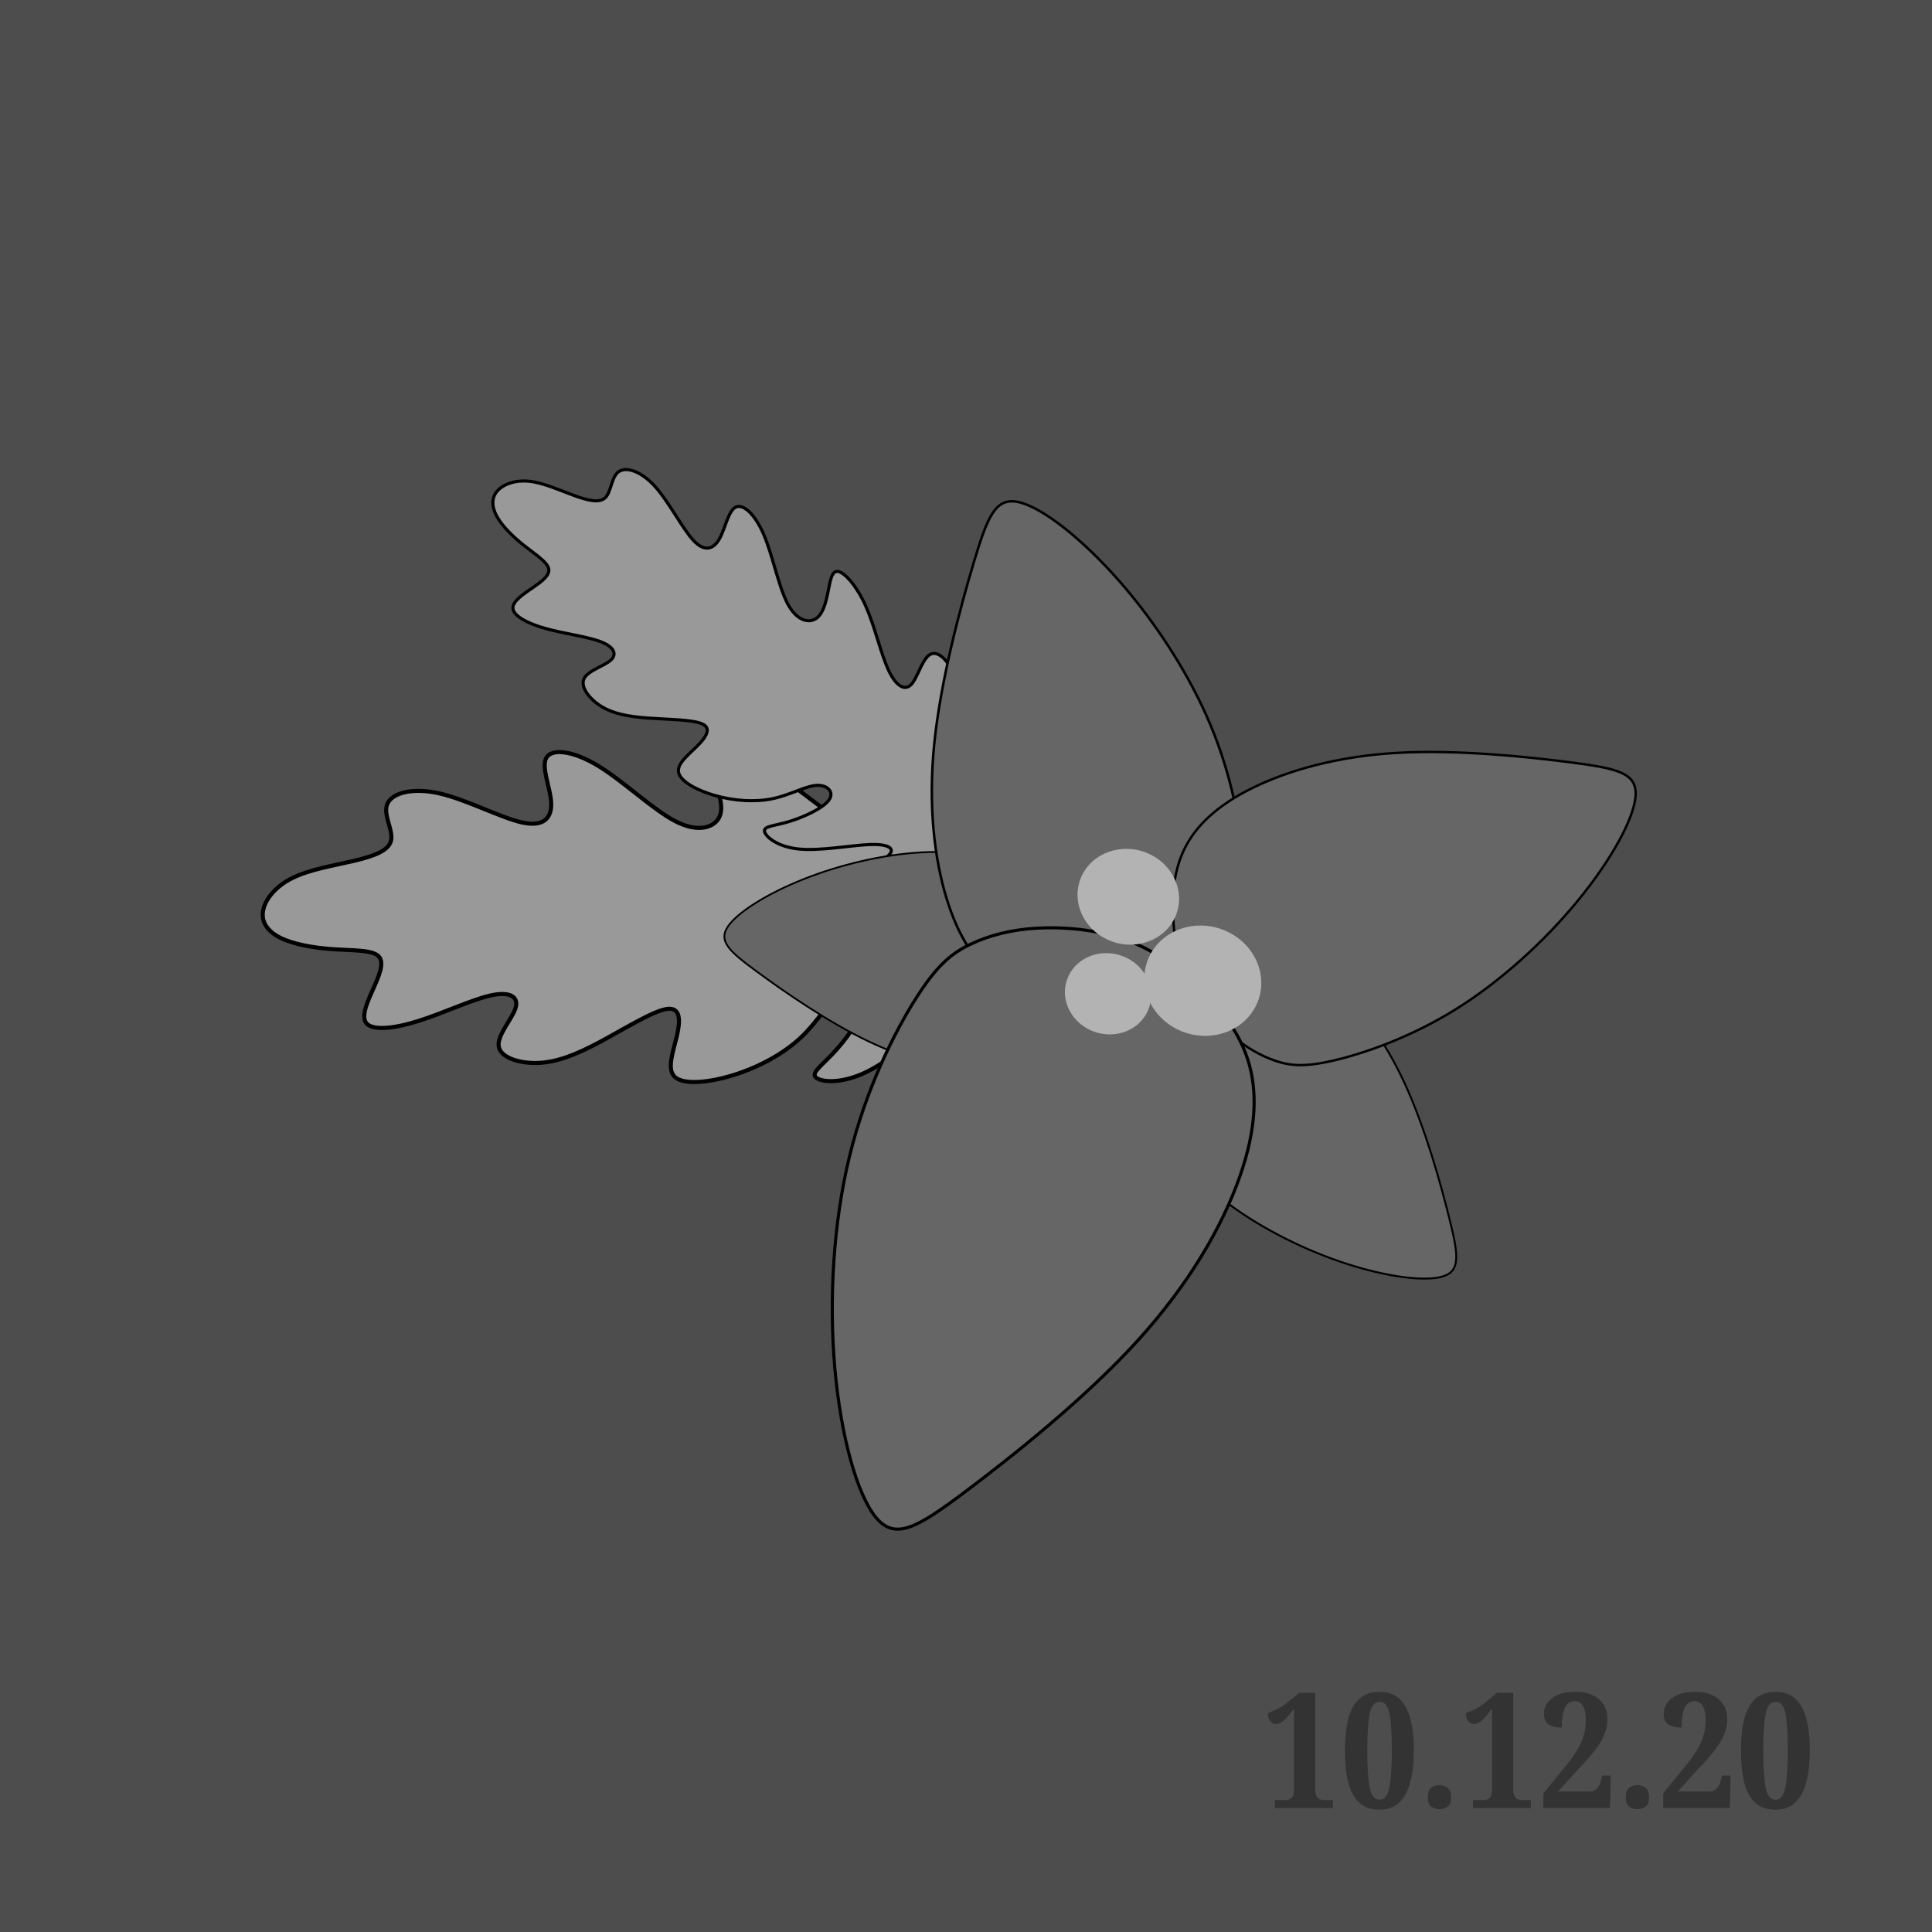
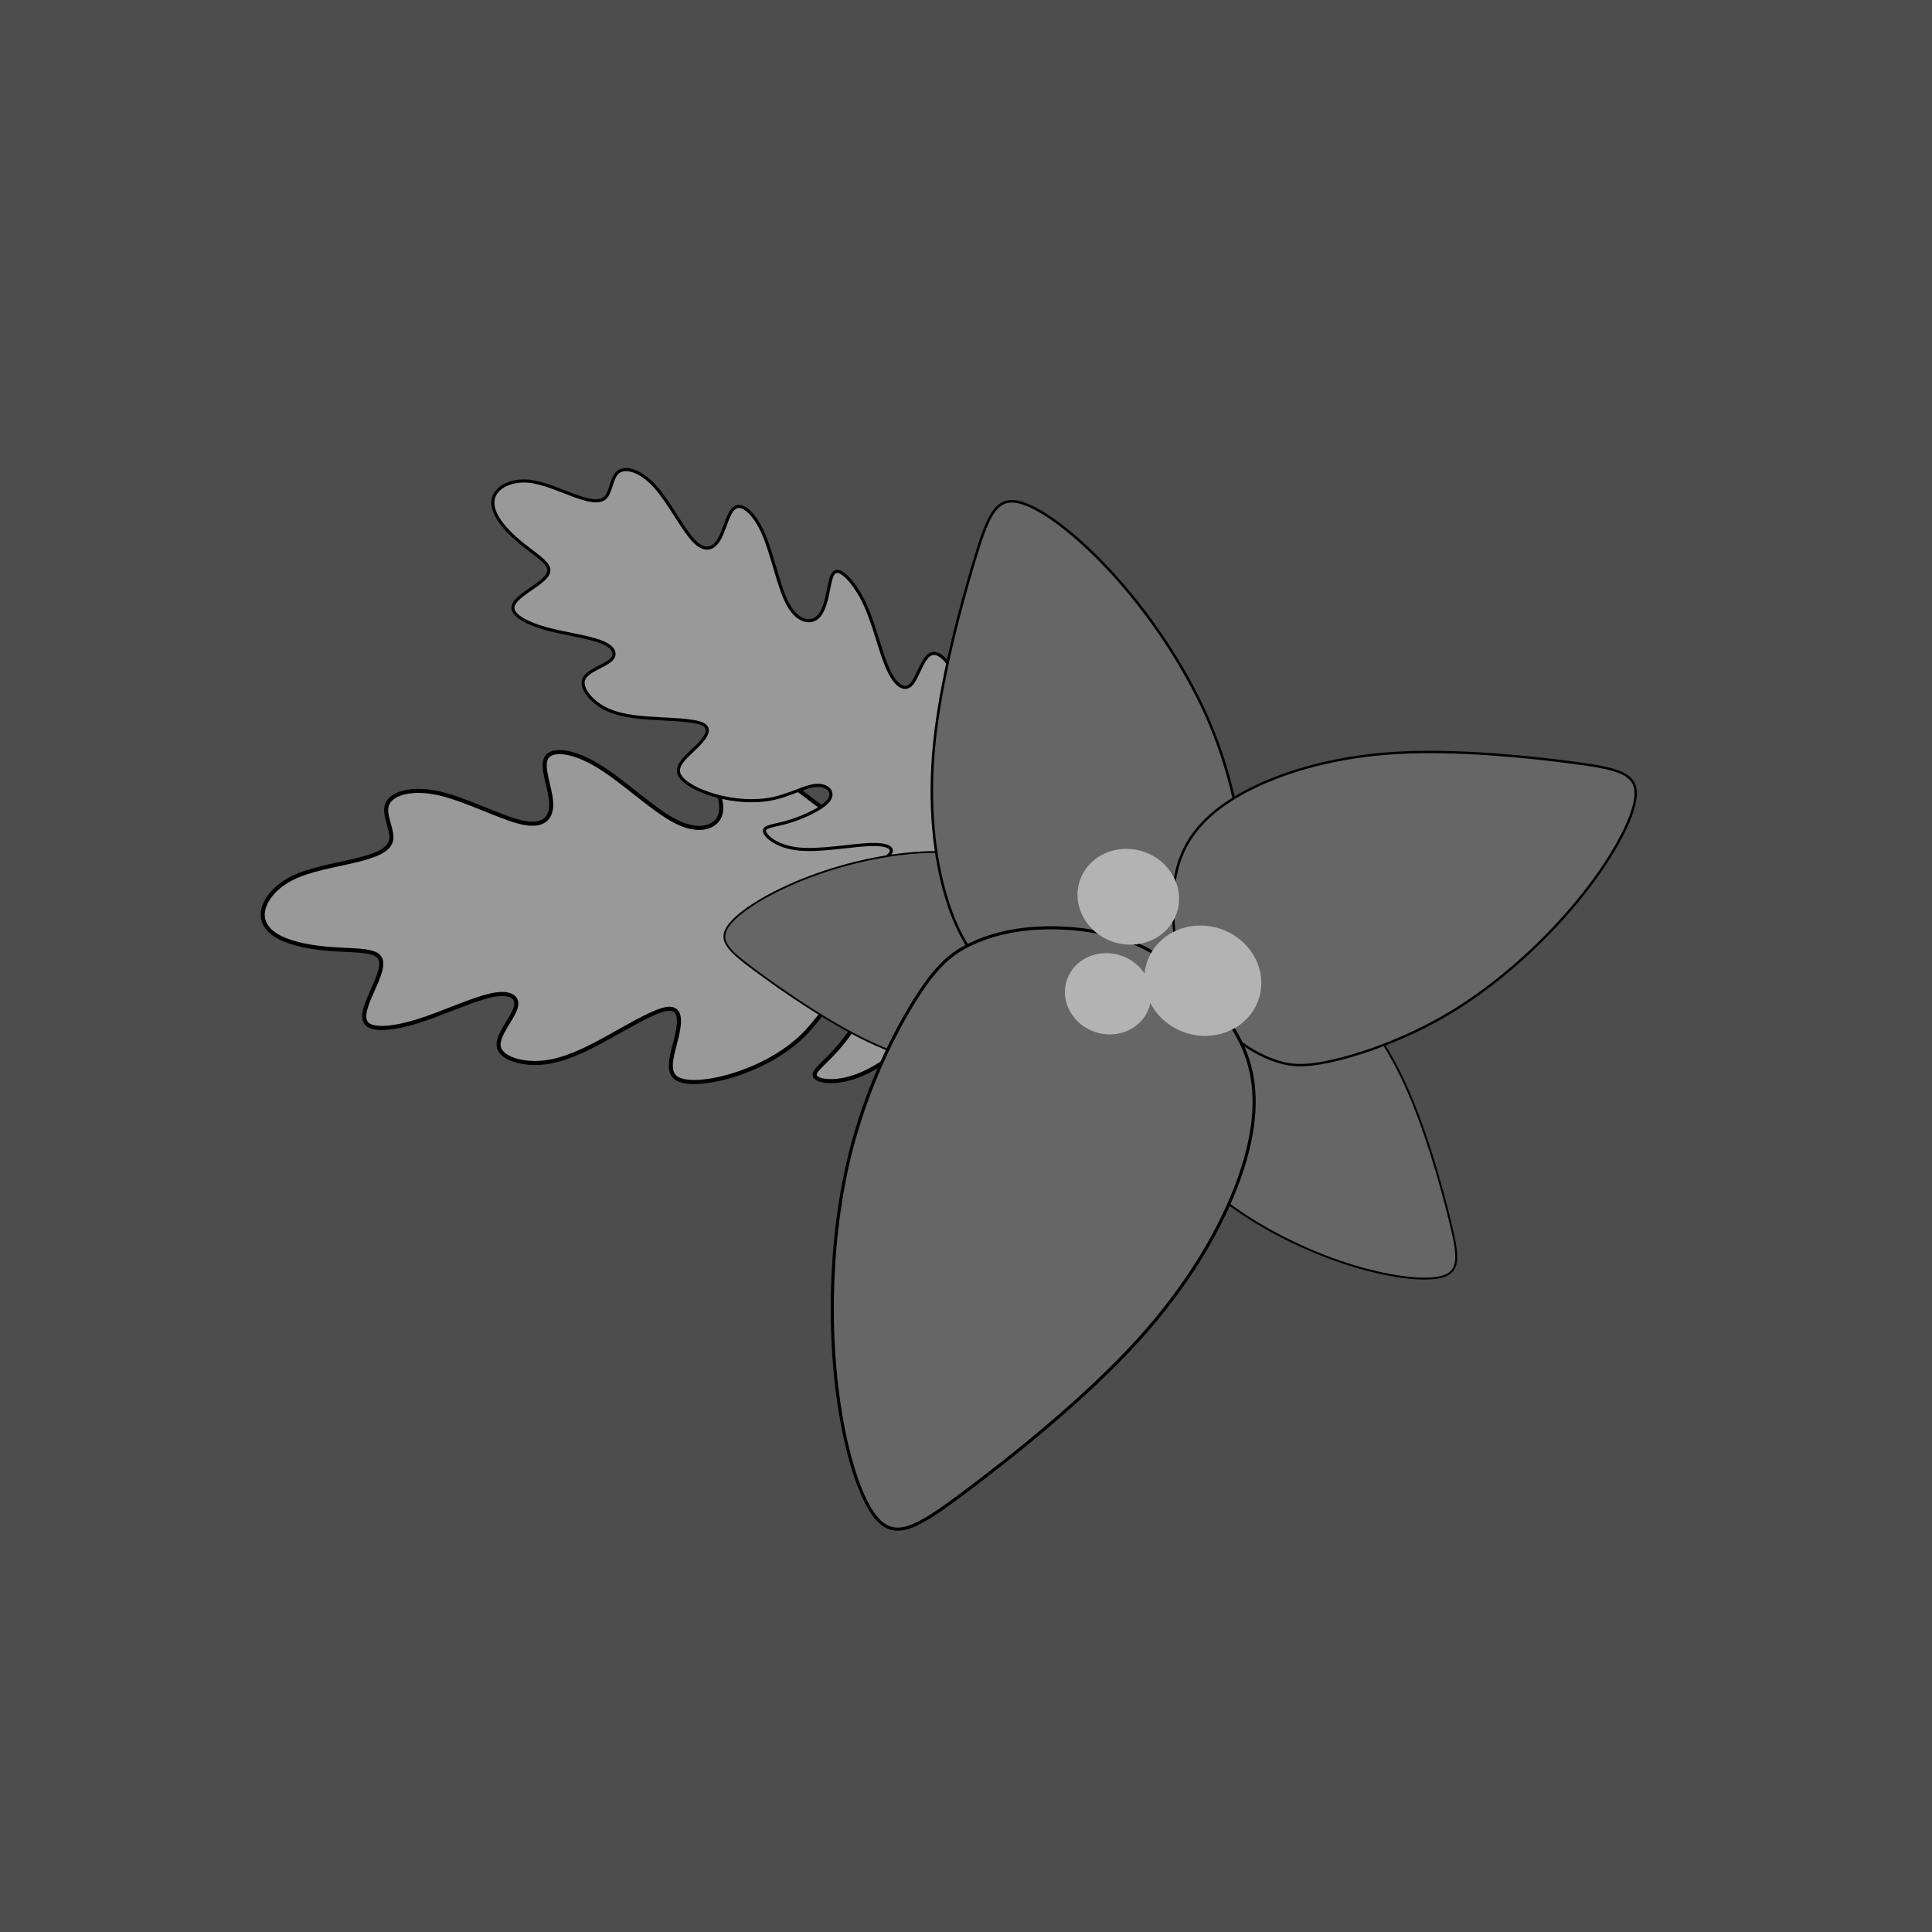
- <svg xmlns="http://www.w3.org/2000/svg" xmlns:ns1="http://www.openswatchbook.org/uri/2009/osb" width="169.333mm" height="169.333mm" viewBox="0 0 169.333 169.333" version="1.1" id="svg17619">
+ <svg xmlns="http://www.w3.org/2000/svg" xmlns:ns1="http://www.openswatchbook.org/uri/2009/osb" width="169.333mm" height="169.333mm" viewBox="0 0 169.333 169.333" id="svg17619">
  <defs id="defs17613">
-     <rect x="47.625" y="317.5" width="63.5" height="15.875" id="rect1413" />
-     <rect x="105.833" y="317.5" width="10.583" height="15.875" id="rect20304" />
-     <rect x="58.208" y="312.208" width="79.375" height="21.167" id="rect20298" />
-     <rect x="148.167" y="1081.907" width="1037.167" height="336.26" id="rect6326" />
-     <rect x="867.833" y="3175" width="910.167" height="296.333" id="rect6314" />
-     <rect x="1820.333" y="3217.333" width="846.667" height="169.333" id="rect6302" />
-     <rect x="113.322" y="786.841" width="1024.177" height="243.75" id="rect2516" />
+     <path d="M47.625 317.5h63.5v15.875h-63.5z" id="rect1413" />
+     <path d="M105.833 317.5h10.583v15.875H105.833z" id="rect20304" />
+     <path d="M58.208 312.208h79.375v21.167H58.208z" id="rect20298" />
+     <path d="M148.167 1081.907h1037.167v336.26H148.167z" id="rect6326" />
+     <path d="M867.833 3175H1778v296.333H867.833z" id="rect6314" />
+     <path d="M1820.333 3217.333h846.667v169.333H1820.333z" id="rect6302" />
+     <path d="M113.322 786.841h1024.177v243.75H113.322z" id="rect2516" />
    <linearGradient id="linearGradient1757" ns1:paint="gradient">
-       <stop style="stop-color:#cccccc;stop-opacity:1;" offset="0" id="stop1753" />
-       <stop style="stop-color:#cccccc;stop-opacity:0;" offset="1" id="stop1755" />
+       <stop style="stop-color:#ccc;stop-opacity:1" offset="0" id="stop1753" />
+       <stop style="stop-color:#ccc;stop-opacity:0" offset="1" id="stop1755" />
    </linearGradient>
    <linearGradient id="linearGradient1324" ns1:paint="gradient">
-       <stop style="stop-color:#000000;stop-opacity:1;" offset="0" id="stop1320" />
-       <stop style="stop-color:#000000;stop-opacity:0;" offset="1" id="stop1322" />
+       <stop style="stop-color:#000;stop-opacity:1" offset="0" id="stop1320" />
+       <stop style="stop-color:#000;stop-opacity:0" offset="1" id="stop1322" />
    </linearGradient>
  </defs>
  <g id="layer1" transform="translate(-15.87502,-68.79168)">
    <g id="g20288" transform="translate(-312.208,-42.33322)">
-       <rect style="fill:#4d4d4d;fill-opacity:1;stroke:none;stroke-width:1;stroke-miterlimit:4;stroke-dasharray:none;stroke-opacity:1;paint-order:stroke markers fill" id="rect4085-324-15" width="169.333" height="169.333" x="328.083" y="111.125" />
+       <path style="fill:#4d4d4d;fill-opacity:1;stroke:none;stroke-width:1;stroke-miterlimit:4;stroke-dasharray:none;stroke-opacity:1;paint-order:stroke markers fill" id="rect4085-324-15" d="M328.083 111.125h169.333v169.333H328.083z" />
      <g id="g4030-43" transform="matrix(0.7208339,0,0,0.7208339,-1988.37,-1673.657)">
-         <path style="display:inline;fill:#999999;stroke:#000000;stroke-width:0.495px;stroke-linecap:butt;stroke-linejoin:miter;stroke-opacity:1" d="m 3340.315,2582.608 c -2.881,-2.667 -8.645,-8.002 -12.806,-10.816 -4.161,-2.814 -6.72,-3.107 -7.456,-1.831 -0.735,1.276 0.354,4.119 0.021,5.549 -0.333,1.43 -2.088,1.447 -4.557,0.012 -2.468,-1.435 -5.649,-4.321 -8.65,-6.1 -3.001,-1.779 -5.823,-2.449 -6.877,-2.058 -1.054,0.391 -0.342,1.843 0.334,3.453 0.676,1.611 1.315,3.38 0.682,4.591 -0.632,1.211 -2.535,1.863 -5.275,0.463 -2.739,-1.4 -6.314,-4.854 -9.38,-6.727 -3.067,-1.873 -5.626,-2.166 -6.324,-1.049 -0.698,1.117 0.465,3.642 0.563,5.48 0.097,1.838 -0.871,2.989 -3.459,2.443 -2.588,-0.546 -6.794,-2.788 -10.12,-3.549 -3.326,-0.761 -5.771,-0.04 -6.338,1.266 -0.567,1.306 0.744,3.196 0.449,4.467 -0.296,1.271 -2.199,1.923 -4.607,2.486 -2.408,0.562 -5.32,1.034 -7.4,2.069 -2.08,1.034 -3.328,2.632 -3.558,3.998 -0.231,1.366 0.556,2.5 2.127,3.277 1.571,0.777 3.925,1.199 6.25,1.367 2.325,0.168 4.622,0.082 5.52,0.74 0.897,0.657 0.396,2.057 -0.347,3.745 -0.743,1.688 -1.729,3.663 -0.97,4.544 0.759,0.881 3.261,0.666 6.284,-0.282 3.023,-0.949 6.568,-2.631 8.873,-3.129 2.305,-0.497 3.371,0.19 2.973,1.525 -0.399,1.335 -2.262,3.319 -2.053,4.681 0.209,1.362 2.489,2.101 4.785,2.015 2.297,-0.086 4.611,-0.996 7.511,-2.546 2.901,-1.55 6.388,-3.739 8.115,-4.01 1.727,-0.27 1.693,1.379 1.249,3.286 -0.444,1.907 -1.298,4.071 -0.203,5.012 1.095,0.941 4.138,0.658 7.162,-0.291 3.023,-0.949 6.026,-2.563 8.16,-4.581 2.134,-2.018 3.398,-4.44 4.872,-5.5 1.473,-1.06 3.155,-0.759 3.055,0.795 -0.1,1.554 -1.98,4.363 -3.638,6.218 -1.658,1.855 -3.094,2.757 -2.532,3.354 0.562,0.597 3.121,0.89 6.292,-0.695 3.171,-1.584 6.955,-5.045 9.454,-6.75 2.499,-1.704 3.713,-1.653 3.659,-0.669 -0.054,0.983 -1.376,2.898 -1.093,3.942 0.283,1.044 2.169,1.216 5.041,-0.588 2.872,-1.804 6.729,-5.582 8.076,-8.734 1.347,-3.152 0.184,-5.677 -0.398,-6.94 -0.582,-1.263 -0.582,-1.264 -3.463,-3.931 z" id="path1176-7-9" />
-         <path style="fill:#999999;stroke:#000000;stroke-width:0.378px;stroke-linecap:butt;stroke-linejoin:miter;stroke-opacity:1" d="m 3333.516,2573.466 c -0.45,-4.048 -1.709,-9.985 -3.058,-13.584 -1.349,-3.598 -2.788,-4.858 -3.778,-4.318 -0.99,0.54 -1.53,2.878 -2.339,3.688 -0.809,0.81 -1.889,0.09 -2.789,-1.889 -0.9,-1.979 -1.619,-5.217 -2.699,-7.646 -1.079,-2.429 -2.519,-4.048 -3.329,-4.228 -0.81,-0.18 -0.99,1.079 -1.26,2.429 -0.27,1.349 -0.63,2.789 -1.529,3.328 -0.899,0.54 -2.339,0.18 -3.418,-1.889 -1.08,-2.069 -1.799,-5.847 -2.879,-8.366 -1.079,-2.519 -2.519,-3.778 -3.418,-3.328 -0.9,0.45 -1.26,2.609 -1.979,3.868 -0.72,1.259 -1.799,1.619 -3.148,0.18 -1.349,-1.439 -2.969,-4.677 -4.678,-6.567 -1.709,-1.889 -3.508,-2.429 -4.408,-1.799 -0.9,0.63 -0.9,2.429 -1.619,3.148 -0.719,0.72 -2.159,0.36 -3.868,-0.27 -1.709,-0.63 -3.688,-1.529 -5.398,-1.709 -1.709,-0.18 -3.149,0.36 -3.868,1.169 -0.72,0.81 -0.72,1.889 -0.09,3.059 0.63,1.169 1.889,2.429 3.239,3.508 1.349,1.079 2.789,1.979 3.058,2.788 0.27,0.809 -0.63,1.529 -1.799,2.339 -1.169,0.81 -2.609,1.709 -2.518,2.609 0.09,0.9 1.709,1.799 3.958,2.429 2.249,0.63 5.128,0.989 6.747,1.619 1.619,0.63 1.979,1.53 1.169,2.249 -0.81,0.719 -2.789,1.259 -3.238,2.249 -0.45,0.99 0.63,2.429 2.069,3.329 1.439,0.899 3.239,1.259 5.667,1.439 2.429,0.18 5.487,0.18 6.657,0.72 1.169,0.54 0.45,1.619 -0.63,2.699 -1.079,1.079 -2.519,2.159 -2.249,3.239 0.27,1.08 2.249,2.159 4.498,2.789 2.249,0.63 4.768,0.809 6.927,0.36 2.159,-0.45 3.958,-1.529 5.307,-1.619 1.349,-0.09 2.249,0.81 1.529,1.799 -0.72,0.989 -3.059,2.069 -4.858,2.609 -1.799,0.54 -3.058,0.54 -2.969,1.17 0.09,0.63 1.529,1.889 4.138,2.159 2.609,0.27 6.387,-0.45 8.636,-0.54 2.249,-0.09 2.969,0.45 2.519,1.08 -0.45,0.629 -2.069,1.349 -2.339,2.159 -0.27,0.81 0.81,1.709 3.329,1.709 2.519,-2e-4 6.477,-0.9 8.636,-2.429 2.159,-1.529 2.519,-3.688 2.069,-7.736 z" id="path1176-4" />
-         <path style="display:inline;fill:#666666;stroke:#000000;stroke-width:0.236px;stroke-linecap:butt;stroke-linejoin:miter;stroke-opacity:1" d="m 3355.791,2596.912 c -1.408,1.599 -2.533,3.682 -3.217,5.587 -0.684,1.905 -0.926,3.631 -0.853,5.185 0.074,1.555 0.463,2.938 2.207,5.444 1.744,2.505 4.842,6.131 9.013,9.237 4.172,3.105 9.416,5.69 14.347,7.288 4.931,1.598 9.547,2.21 11.718,1.544 2.171,-0.666 1.897,-2.611 0.815,-6.969 -1.082,-4.358 -2.971,-11.13 -5.451,-16.506 -2.48,-5.376 -5.55,-9.356 -8.407,-11.966 -2.857,-2.61 -5.501,-3.851 -8.03,-4.067 -2.529,-0.217 -4.942,0.591 -6.994,1.551 -2.052,0.96 -3.742,2.074 -5.149,3.672 z" id="path2424-4-3" />
-         <path style="display:inline;fill:#666666;stroke:#000000;stroke-width:0.217px;stroke-linecap:butt;stroke-linejoin:miter;stroke-opacity:1" d="m 3345.713,2593.452 c 0.057,-1.959 -0.37,-4.095 -1.005,-5.846 -0.635,-1.751 -1.477,-3.115 -2.443,-4.172 -0.966,-1.058 -2.055,-1.808 -4.761,-2.557 -2.707,-0.749 -7.031,-1.496 -11.809,-1.244 -4.778,0.252 -10.01,1.504 -14.441,3.27 -4.43,1.766 -8.059,4.045 -9.204,5.792 -1.146,1.747 0.191,2.963 3.518,5.413 3.327,2.45 8.643,6.134 13.557,8.484 4.914,2.349 9.427,3.364 12.983,3.533 3.557,0.169 6.158,-0.506 8.076,-1.839 1.918,-1.333 3.152,-3.322 4.041,-5.208 0.888,-1.886 1.431,-3.667 1.488,-5.626 z" id="path2424-2-9" />
-         <path style="display:inline;fill:#666666;stroke:#000000;stroke-width:0.306px;stroke-linecap:butt;stroke-linejoin:miter;stroke-opacity:1" d="m 3351.919,2597.231 c 2.625,-0.854 5.256,-2.434 7.276,-4.107 2.02,-1.673 3.43,-3.437 4.375,-5.22 0.944,-1.783 1.423,-3.583 1.133,-7.528 -0.291,-3.945 -1.351,-10.035 -3.954,-16.252 -2.602,-6.217 -6.745,-12.562 -11.189,-17.6 -4.444,-5.038 -9.188,-8.768 -12.049,-9.459 -2.861,-0.69 -3.839,1.659 -5.51,7.234 -1.671,5.575 -4.035,14.374 -4.819,22.006 -0.784,7.633 0.012,14.098 1.475,18.896 1.463,4.798 3.593,7.927 6.271,9.838 2.677,1.911 5.902,2.604 8.825,2.888 2.922,0.284 5.542,0.158 8.168,-0.696 z" id="path2424-0-7" />
-         <path style="display:inline;fill:#666666;stroke:#000000;stroke-width:0.291px;stroke-linecap:butt;stroke-linejoin:miter;stroke-opacity:1" d="m 3358.389,2596.678 c 0.942,1.115 2.825,3.345 4.702,4.989 1.877,1.643 3.748,2.7 5.565,3.316 1.817,0.617 3.58,0.793 7.241,-0.078 3.66,-0.871 9.217,-2.791 14.661,-6.177 5.444,-3.386 10.773,-8.239 14.83,-13.175 4.057,-4.937 6.84,-9.957 7.055,-12.749 0.214,-2.791 -2.14,-3.353 -7.628,-4.077 -5.488,-0.724 -14.109,-1.609 -21.395,-1.188 -7.286,0.421 -13.236,2.149 -17.52,4.25 -4.283,2.101 -6.899,4.576 -8.287,7.38 -1.389,2.804 -1.551,5.937 -1.374,8.724 0.177,2.787 0.692,5.228 0.95,6.449 0.258,1.221 0.258,1.221 1.199,2.336 z" id="path2424-3-4" />
-         <path style="fill:#666666;stroke:#000000;stroke-width:0.378px;stroke-linecap:butt;stroke-linejoin:miter;stroke-opacity:1" d="m 3349.979,2590.108 c -3.239,-1.08 -7.017,-1.439 -10.255,-1.26 -3.239,0.18 -5.937,0.9 -8.186,1.979 -2.249,1.079 -4.048,2.519 -6.657,6.657 -2.609,4.138 -6.027,10.975 -8.006,19.071 -1.979,8.096 -2.519,17.452 -1.799,25.728 0.72,8.276 2.699,15.473 5.038,18.261 2.339,2.788 5.038,1.169 10.795,-3.149 5.757,-4.318 14.573,-11.335 20.96,-18.351 6.387,-7.017 10.345,-14.033 12.414,-19.88 2.069,-5.847 2.249,-10.525 0.99,-14.393 -1.259,-3.868 -3.958,-6.927 -6.657,-9.356 -2.699,-2.429 -5.397,-4.228 -8.636,-5.308 z" id="path2424-315" />
-         <ellipse style="fill:#b3b3b3;fill-opacity:1;stroke:none;stroke-width:0.441;stroke-miterlimit:4;stroke-dasharray:none;stroke-opacity:1;paint-order:stroke markers fill" id="path2474-9" cx="4116.431" cy="1047.838" rx="6.207" ry="5.79" transform="matrix(0.9183382,0.3957966,-0.4099011,0.9121299,0,0)" />
-         <ellipse style="display:inline;fill:#b3b3b3;fill-opacity:1;stroke:none;stroke-width:0.507;stroke-miterlimit:4;stroke-dasharray:none;stroke-opacity:1;paint-order:stroke markers fill" id="path2474-7-20" cx="4128.879" cy="1053.627" rx="7.147" ry="6.666" transform="matrix(0.9183382,0.3957966,-0.4099011,0.9121299,0,0)" />
-         <ellipse style="display:inline;fill:#b3b3b3;fill-opacity:1;stroke:none;stroke-width:0.374;stroke-miterlimit:4;stroke-dasharray:none;stroke-opacity:1;paint-order:stroke markers fill" id="path2474-0-3" cx="4119.014" cy="1059.648" rx="5.268" ry="4.913" transform="matrix(0.9183382,0.3957966,-0.4099011,0.9121299,0,0)" />
+         <path style="display:inline;fill:#999;stroke:#000;stroke-width:.495px;stroke-linecap:butt;stroke-linejoin:miter;stroke-opacity:1" d="m3340.315 2582.608c-2.881-2.667-8.645-8.002-12.806-10.816-4.161-2.814-6.72-3.107-7.456-1.831-.735 1.276.354 4.119.021 5.549-.333 1.43-2.088 1.447-4.557.012-2.468-1.435-5.649-4.321-8.65-6.1-3.001-1.779-5.823-2.449-6.877-2.058-1.054.391-.342 1.843.334 3.453.676 1.611 1.315 3.38.682 4.591-.632 1.211-2.535 1.863-5.275.463-2.739-1.4-6.314-4.854-9.38-6.727-3.067-1.873-5.626-2.166-6.324-1.049-.698 1.117.465 3.642.563 5.48.097 1.838-.871 2.989-3.459 2.443-2.588-.546-6.794-2.788-10.12-3.549-3.326-.761-5.771-.04-6.338 1.266-.567 1.306.744 3.196.449 4.467-.296 1.271-2.199 1.923-4.607 2.486-2.408.562-5.32 1.034-7.4 2.069-2.08 1.034-3.328 2.632-3.558 3.998-.231 1.366.556 2.5 2.127 3.277 1.571.777 3.925 1.199 6.25 1.367 2.325.168 4.622.082 5.52.74.897.657.396 2.057-.347 3.745-.743 1.688-1.729 3.663-.97 4.544.759.881 3.261.666 6.284-.282 3.023-.949 6.568-2.631 8.873-3.129 2.305-.497 3.371.19 2.973 1.525-.399 1.335-2.262 3.319-2.053 4.681.209 1.362 2.489 2.101 4.785 2.015 2.297-.086 4.611-.996 7.511-2.546 2.901-1.55 6.388-3.739 8.115-4.01 1.727-.27 1.693 1.379 1.249 3.286-.444 1.907-1.298 4.071-.203 5.012 1.095.941 4.138.658 7.162-.291 3.023-.949 6.026-2.563 8.16-4.581 2.134-2.018 3.398-4.44 4.872-5.5 1.473-1.06 3.155-.759 3.055.795-.1 1.554-1.98 4.363-3.638 6.218-1.658 1.855-3.094 2.757-2.532 3.354.562.597 3.121.89 6.292-.695 3.171-1.584 6.955-5.045 9.454-6.75 2.499-1.704 3.713-1.653 3.659-.669-.054.983-1.376 2.898-1.093 3.942.283 1.044 2.169 1.216 5.041-.588 2.872-1.804 6.729-5.582 8.076-8.734 1.347-3.152.184-5.677-.398-6.94-.582-1.263-.582-1.264-3.463-3.931z" id="path1176-7-9" />
+         <path style="fill:#999;stroke:#000;stroke-width:.378px;stroke-linecap:butt;stroke-linejoin:miter;stroke-opacity:1" d="m3333.516 2573.466c-.45-4.048-1.709-9.985-3.058-13.584-1.349-3.598-2.788-4.858-3.778-4.318-.99.54-1.53 2.878-2.339 3.688-.809.81-1.889.09-2.789-1.889-.9-1.979-1.619-5.217-2.699-7.646-1.079-2.429-2.519-4.048-3.329-4.228-.81-.18-.99 1.079-1.26 2.429-.27 1.349-.63 2.789-1.529 3.328-.899.54-2.339.18-3.418-1.889-1.08-2.069-1.799-5.847-2.879-8.366-1.079-2.519-2.519-3.778-3.418-3.328-.9.45-1.26 2.609-1.979 3.868-.72 1.259-1.799 1.619-3.148.18-1.349-1.439-2.969-4.677-4.678-6.567-1.709-1.889-3.508-2.429-4.408-1.799-.9.63-.9 2.429-1.619 3.148-.719.72-2.159.36-3.868-.27-1.709-.63-3.688-1.529-5.398-1.709-1.709-.18-3.149.36-3.868 1.169-.72.81-.72 1.889-.09 3.059.63 1.169 1.889 2.429 3.239 3.508 1.349 1.079 2.789 1.979 3.058 2.788.27.809-.63 1.529-1.799 2.339-1.169.81-2.609 1.709-2.518 2.609.09.9 1.709 1.799 3.958 2.429 2.249.63 5.128.989 6.747 1.619 1.619.63 1.979 1.53 1.169 2.249-.81.719-2.789 1.259-3.238 2.249-.45.99.63 2.429 2.069 3.329 1.439.899 3.239 1.259 5.667 1.439 2.429.18 5.487.18 6.657.72 1.169.54.45 1.619-.63 2.699-1.079 1.079-2.519 2.159-2.249 3.239.27 1.08 2.249 2.159 4.498 2.789 2.249.63 4.768.809 6.927.36 2.159-.45 3.958-1.529 5.307-1.619 1.349-.09 2.249.81 1.529 1.799-.72.989-3.059 2.069-4.858 2.609-1.799.54-3.058.54-2.969 1.17.09.63 1.529 1.889 4.138 2.159 2.609.27 6.387-.45 8.636-.54 2.249-.09 2.969.45 2.519 1.08-.45.629-2.069 1.349-2.339 2.159-.27.81.81 1.709 3.329 1.709 2.519-2e-4 6.477-.9 8.636-2.429 2.159-1.529 2.519-3.688 2.069-7.736z" id="path1176-4" />
+         <path style="display:inline;fill:#666;stroke:#000;stroke-width:.236px;stroke-linecap:butt;stroke-linejoin:miter;stroke-opacity:1" d="m3355.791 2596.912c-1.408 1.599-2.533 3.682-3.217 5.587-.684 1.905-.926 3.631-.853 5.185.074 1.555.463 2.938 2.207 5.444 1.744 2.505 4.842 6.131 9.013 9.237 4.172 3.105 9.416 5.69 14.347 7.288 4.931 1.598 9.547 2.21 11.718 1.544 2.171-.666 1.897-2.611.815-6.969-1.082-4.358-2.971-11.13-5.451-16.506-2.48-5.376-5.55-9.356-8.407-11.966-2.857-2.61-5.501-3.851-8.03-4.067-2.529-.217-4.942.591-6.994 1.551-2.052.96-3.742 2.074-5.149 3.672z" id="path2424-4-3" />
+         <path style="display:inline;fill:#666;stroke:#000;stroke-width:.217px;stroke-linecap:butt;stroke-linejoin:miter;stroke-opacity:1" d="m3345.713 2593.452c.057-1.959-.37-4.095-1.005-5.846-.635-1.751-1.477-3.115-2.443-4.172-.966-1.058-2.055-1.808-4.761-2.557-2.707-.749-7.031-1.496-11.809-1.244-4.778.252-10.01 1.504-14.441 3.27-4.43 1.766-8.059 4.045-9.204 5.792-1.146 1.747.191 2.963 3.518 5.413 3.327 2.45 8.643 6.134 13.557 8.484 4.914 2.349 9.427 3.364 12.983 3.533 3.557.169 6.158-.506 8.076-1.839 1.918-1.333 3.152-3.322 4.041-5.208.888-1.886 1.431-3.667 1.488-5.626z" id="path2424-2-9" />
+         <path style="display:inline;fill:#666;stroke:#000;stroke-width:.306px;stroke-linecap:butt;stroke-linejoin:miter;stroke-opacity:1" d="m3351.919 2597.231c2.625-.854 5.256-2.434 7.276-4.107 2.02-1.673 3.43-3.437 4.375-5.22.944-1.783 1.423-3.583 1.133-7.528-.291-3.945-1.351-10.035-3.954-16.252-2.602-6.217-6.745-12.562-11.189-17.6-4.444-5.038-9.188-8.768-12.049-9.459-2.861-.69-3.839 1.659-5.51 7.234-1.671 5.575-4.035 14.374-4.819 22.006-.784 7.633.012 14.098 1.475 18.896 1.463 4.798 3.593 7.927 6.271 9.838 2.677 1.911 5.902 2.604 8.825 2.888 2.922.284 5.542.158 8.168-.696z" id="path2424-0-7" />
+         <path style="display:inline;fill:#666;stroke:#000;stroke-width:.291px;stroke-linecap:butt;stroke-linejoin:miter;stroke-opacity:1" d="m3358.389 2596.678c.942 1.115 2.825 3.345 4.702 4.989 1.877 1.643 3.748 2.7 5.565 3.316 1.817.617 3.58.793 7.241-.078 3.66-.871 9.217-2.791 14.661-6.177 5.444-3.386 10.773-8.239 14.83-13.175 4.057-4.937 6.84-9.957 7.055-12.749.214-2.791-2.14-3.353-7.628-4.077-5.488-.724-14.109-1.609-21.395-1.188-7.286.421-13.236 2.149-17.52 4.25-4.283 2.101-6.899 4.576-8.287 7.38-1.389 2.804-1.551 5.937-1.374 8.724.177 2.787.692 5.228.95 6.449.258 1.221.258 1.221 1.199 2.336z" id="path2424-3-4" />
+         <path style="fill:#666;stroke:#000;stroke-width:.378px;stroke-linecap:butt;stroke-linejoin:miter;stroke-opacity:1" d="m3349.979 2590.108c-3.239-1.08-7.017-1.439-10.255-1.26-3.239.18-5.937.9-8.186 1.979-2.249 1.079-4.048 2.519-6.657 6.657-2.609 4.138-6.027 10.975-8.006 19.071-1.979 8.096-2.519 17.452-1.799 25.728.72 8.276 2.699 15.473 5.038 18.261 2.339 2.788 5.038 1.169 10.795-3.149 5.757-4.318 14.573-11.335 20.96-18.351 6.387-7.017 10.345-14.033 12.414-19.88 2.069-5.847 2.249-10.525.99-14.393-1.259-3.868-3.958-6.927-6.657-9.356-2.699-2.429-5.397-4.228-8.636-5.308z" id="path2424-315" />
+         <ellipse style="fill:#b3b3b3;fill-opacity:1;stroke:none;stroke-width:.441;stroke-miterlimit:4;stroke-dasharray:none;stroke-opacity:1;paint-order:stroke markers fill" id="path2474-9" cx="4116.431" cy="1047.838" rx="6.207" ry="5.79" transform="matrix(0.9183382,0.3957966,-0.4099011,0.9121299,0,0)" />
+         <ellipse style="display:inline;fill:#b3b3b3;fill-opacity:1;stroke:none;stroke-width:.507;stroke-miterlimit:4;stroke-dasharray:none;stroke-opacity:1;paint-order:stroke markers fill" id="path2474-7-20" cx="4128.879" cy="1053.627" rx="7.147" ry="6.666" transform="matrix(0.9183382,0.3957966,-0.4099011,0.9121299,0,0)" />
+         <ellipse style="display:inline;fill:#b3b3b3;fill-opacity:1;stroke:none;stroke-width:.374;stroke-miterlimit:4;stroke-dasharray:none;stroke-opacity:1;paint-order:stroke markers fill" id="path2474-0-3" cx="4119.014" cy="1059.648" rx="5.268" ry="4.913" transform="matrix(0.9183382,0.3957966,-0.4099011,0.9121299,0,0)" />
      </g>
    </g>
-     <text xml:space="preserve" id="text20296" style="font-style:normal;font-weight:normal;font-size:10.583px;line-height:1.25;font-family:sans-serif;white-space:pre;shape-inside:url(#rect20298);fill:#000000;fill-opacity:1;stroke:none;" />
-     <text xml:space="preserve" id="text20302" style="font-style:normal;font-weight:normal;font-size:10.583px;line-height:1.25;font-family:sans-serif;white-space:pre;shape-inside:url(#rect20304);fill:#000000;fill-opacity:1;stroke:none;" />
-     <g aria-label="10.12.20" id="text1411" style="font-style:normal;font-weight:normal;font-size:10.583px;line-height:1.25;font-family:sans-serif;white-space:pre;shape-inside:url(#rect1413);fill:#000000;fill-opacity:1;stroke:none" transform="matrix(1.329784,0,0,1.329784,63.17648,-207.754)">
-       <path d="m 48.461,327.134 v -0.529 h 0.677 q 0.265,0 0.423,-0.138 0.159,-0.138 0.159,-0.572 v -5.323 q -0.339,0.466 -0.635,0.751 -0.286,0.275 -0.561,0.275 -0.212,0 -0.37,-0.191 -0.159,-0.201 -0.159,-0.54 0.265,-0.085 0.614,-0.254 0.349,-0.169 0.804,-0.55 l 0.646,-0.529 h 1.058 v 6.361 q 0,0.37 0.138,0.54 0.138,0.169 0.444,0.169 h 0.582 v 0.529 z" style="font-style:normal;font-variant:normal;font-weight:bold;font-stretch:condensed;font-family:'Noto Serif';-inkscape-font-specification:'Noto Serif Bold Condensed';fill:#333333" id="path1417" />
-       <path d="m 55.361,327.24 q -0.857,0 -1.365,-0.476 -0.497,-0.476 -0.709,-1.344 -0.212,-0.878 -0.212,-2.085 0,-1.196 0.212,-2.053 0.222,-0.868 0.72,-1.333 0.508,-0.476 1.365,-0.476 0.815,0 1.302,0.466 0.497,0.466 0.72,1.333 0.222,0.868 0.222,2.074 0,1.196 -0.233,2.074 -0.222,0.868 -0.72,1.344 -0.497,0.476 -1.302,0.476 z m 0,-0.656 q 0.497,0 0.646,-0.847 0.159,-0.847 0.159,-2.392 0,-1.545 -0.148,-2.381 -0.148,-0.836 -0.646,-0.836 -0.519,0 -0.677,0.836 -0.148,0.836 -0.148,2.381 0,1.545 0.148,2.392 0.148,0.847 0.667,0.847 z" style="font-style:normal;font-variant:normal;font-weight:bold;font-stretch:condensed;font-family:'Noto Serif';-inkscape-font-specification:'Noto Serif Bold Condensed';fill:#333333" id="path1419" />
-       <path d="m 59.309,327.208 q -0.328,0 -0.55,-0.169 -0.222,-0.169 -0.222,-0.624 0,-0.455 0.222,-0.624 0.222,-0.169 0.55,-0.169 0.296,0 0.529,0.169 0.233,0.169 0.233,0.624 0,0.455 -0.233,0.624 -0.233,0.169 -0.529,0.169 z" style="font-style:normal;font-variant:normal;font-weight:bold;font-stretch:condensed;font-family:'Noto Serif';-inkscape-font-specification:'Noto Serif Bold Condensed';fill:#333333" id="path1421" />
-       <path d="m 61.51,327.134 v -0.529 h 0.677 q 0.265,0 0.423,-0.138 0.159,-0.138 0.159,-0.572 v -5.323 q -0.339,0.466 -0.635,0.751 -0.286,0.275 -0.561,0.275 -0.212,0 -0.37,-0.191 -0.159,-0.201 -0.159,-0.54 0.265,-0.085 0.614,-0.254 0.349,-0.169 0.804,-0.55 l 0.646,-0.529 h 1.058 v 6.361 q 0,0.37 0.138,0.54 0.138,0.169 0.444,0.169 h 0.582 v 0.529 z" style="font-style:normal;font-variant:normal;font-weight:bold;font-stretch:condensed;font-family:'Noto Serif';-inkscape-font-specification:'Noto Serif Bold Condensed';fill:#333333" id="path1423" />
-       <path d="m 66.156,327.134 v -0.974 l 1.355,-1.662 q 0.561,-0.667 0.868,-1.185 0.317,-0.529 0.444,-0.995 0.127,-0.476 0.127,-0.995 0,-0.624 -0.201,-0.931 -0.191,-0.307 -0.519,-0.307 -0.466,0 -0.667,0.455 -0.201,0.445 -0.201,1.291 -0.476,0 -0.825,-0.191 -0.349,-0.201 -0.349,-0.73 0,-0.37 0.222,-0.699 0.233,-0.328 0.677,-0.529 0.455,-0.212 1.143,-0.212 1.048,0 1.598,0.497 0.55,0.487 0.55,1.302 0,0.561 -0.233,1.079 -0.222,0.519 -0.677,1.079 -0.444,0.561 -1.122,1.259 l -1.228,1.355 h 2.074 q 0.275,0 0.476,-0.18 0.201,-0.191 0.286,-0.561 l 0.074,-0.307 h 0.571 l -0.053,2.138 z" style="font-style:normal;font-variant:normal;font-weight:bold;font-stretch:condensed;font-family:'Noto Serif';-inkscape-font-specification:'Noto Serif Bold Condensed';fill:#333333" id="path1425" />
-       <path d="m 72.358,327.208 q -0.328,0 -0.55,-0.169 -0.222,-0.169 -0.222,-0.624 0,-0.455 0.222,-0.624 0.222,-0.169 0.55,-0.169 0.296,0 0.529,0.169 0.233,0.169 0.233,0.624 0,0.455 -0.233,0.624 -0.233,0.169 -0.529,0.169 z" style="font-style:normal;font-variant:normal;font-weight:bold;font-stretch:condensed;font-family:'Noto Serif';-inkscape-font-specification:'Noto Serif Bold Condensed';fill:#333333" id="path1427" />
-       <path d="m 74.051,327.134 v -0.974 l 1.355,-1.662 q 0.561,-0.667 0.868,-1.185 0.317,-0.529 0.444,-0.995 0.127,-0.476 0.127,-0.995 0,-0.624 -0.201,-0.931 -0.19,-0.307 -0.519,-0.307 -0.466,0 -0.667,0.455 -0.201,0.445 -0.201,1.291 -0.476,0 -0.825,-0.191 -0.349,-0.201 -0.349,-0.73 0,-0.37 0.222,-0.699 0.233,-0.328 0.677,-0.529 0.455,-0.212 1.143,-0.212 1.048,0 1.598,0.497 0.55,0.487 0.55,1.302 0,0.561 -0.233,1.079 -0.222,0.519 -0.677,1.079 -0.444,0.561 -1.122,1.259 l -1.228,1.355 h 2.074 q 0.275,0 0.476,-0.18 0.201,-0.191 0.286,-0.561 l 0.074,-0.307 h 0.571 l -0.053,2.138 z" style="font-style:normal;font-variant:normal;font-weight:bold;font-stretch:condensed;font-family:'Noto Serif';-inkscape-font-specification:'Noto Serif Bold Condensed';fill:#333333" id="path1429" />
-       <path d="m 81.46,327.24 q -0.857,0 -1.365,-0.476 -0.497,-0.476 -0.709,-1.344 -0.212,-0.878 -0.212,-2.085 0,-1.196 0.212,-2.053 0.222,-0.868 0.72,-1.333 0.508,-0.476 1.365,-0.476 0.815,0 1.302,0.466 0.497,0.466 0.72,1.333 0.222,0.868 0.222,2.074 0,1.196 -0.233,2.074 -0.222,0.868 -0.72,1.344 -0.497,0.476 -1.302,0.476 z m 0,-0.656 q 0.497,0 0.646,-0.847 0.159,-0.847 0.159,-2.392 0,-1.545 -0.148,-2.381 -0.148,-0.836 -0.646,-0.836 -0.519,0 -0.677,0.836 -0.148,0.836 -0.148,2.381 0,1.545 0.148,2.392 0.148,0.847 0.667,0.847 z" style="font-style:normal;font-variant:normal;font-weight:bold;font-stretch:condensed;font-family:'Noto Serif';-inkscape-font-specification:'Noto Serif Bold Condensed';fill:#333333" id="path1431" />
-     </g>
+     <text id="text20296" style="font-style:normal;font-weight:400;font-size:10.583px;line-height:1.25;font-family:sans-serif;white-space:pre;shape-inside:url(#rect20298);fill:#000;fill-opacity:1;stroke:none" />
+     <text id="text20302" style="font-style:normal;font-weight:400;font-size:10.583px;line-height:1.25;font-family:sans-serif;white-space:pre;shape-inside:url(#rect20304);fill:#000;fill-opacity:1;stroke:none" />
  </g>
</svg>
